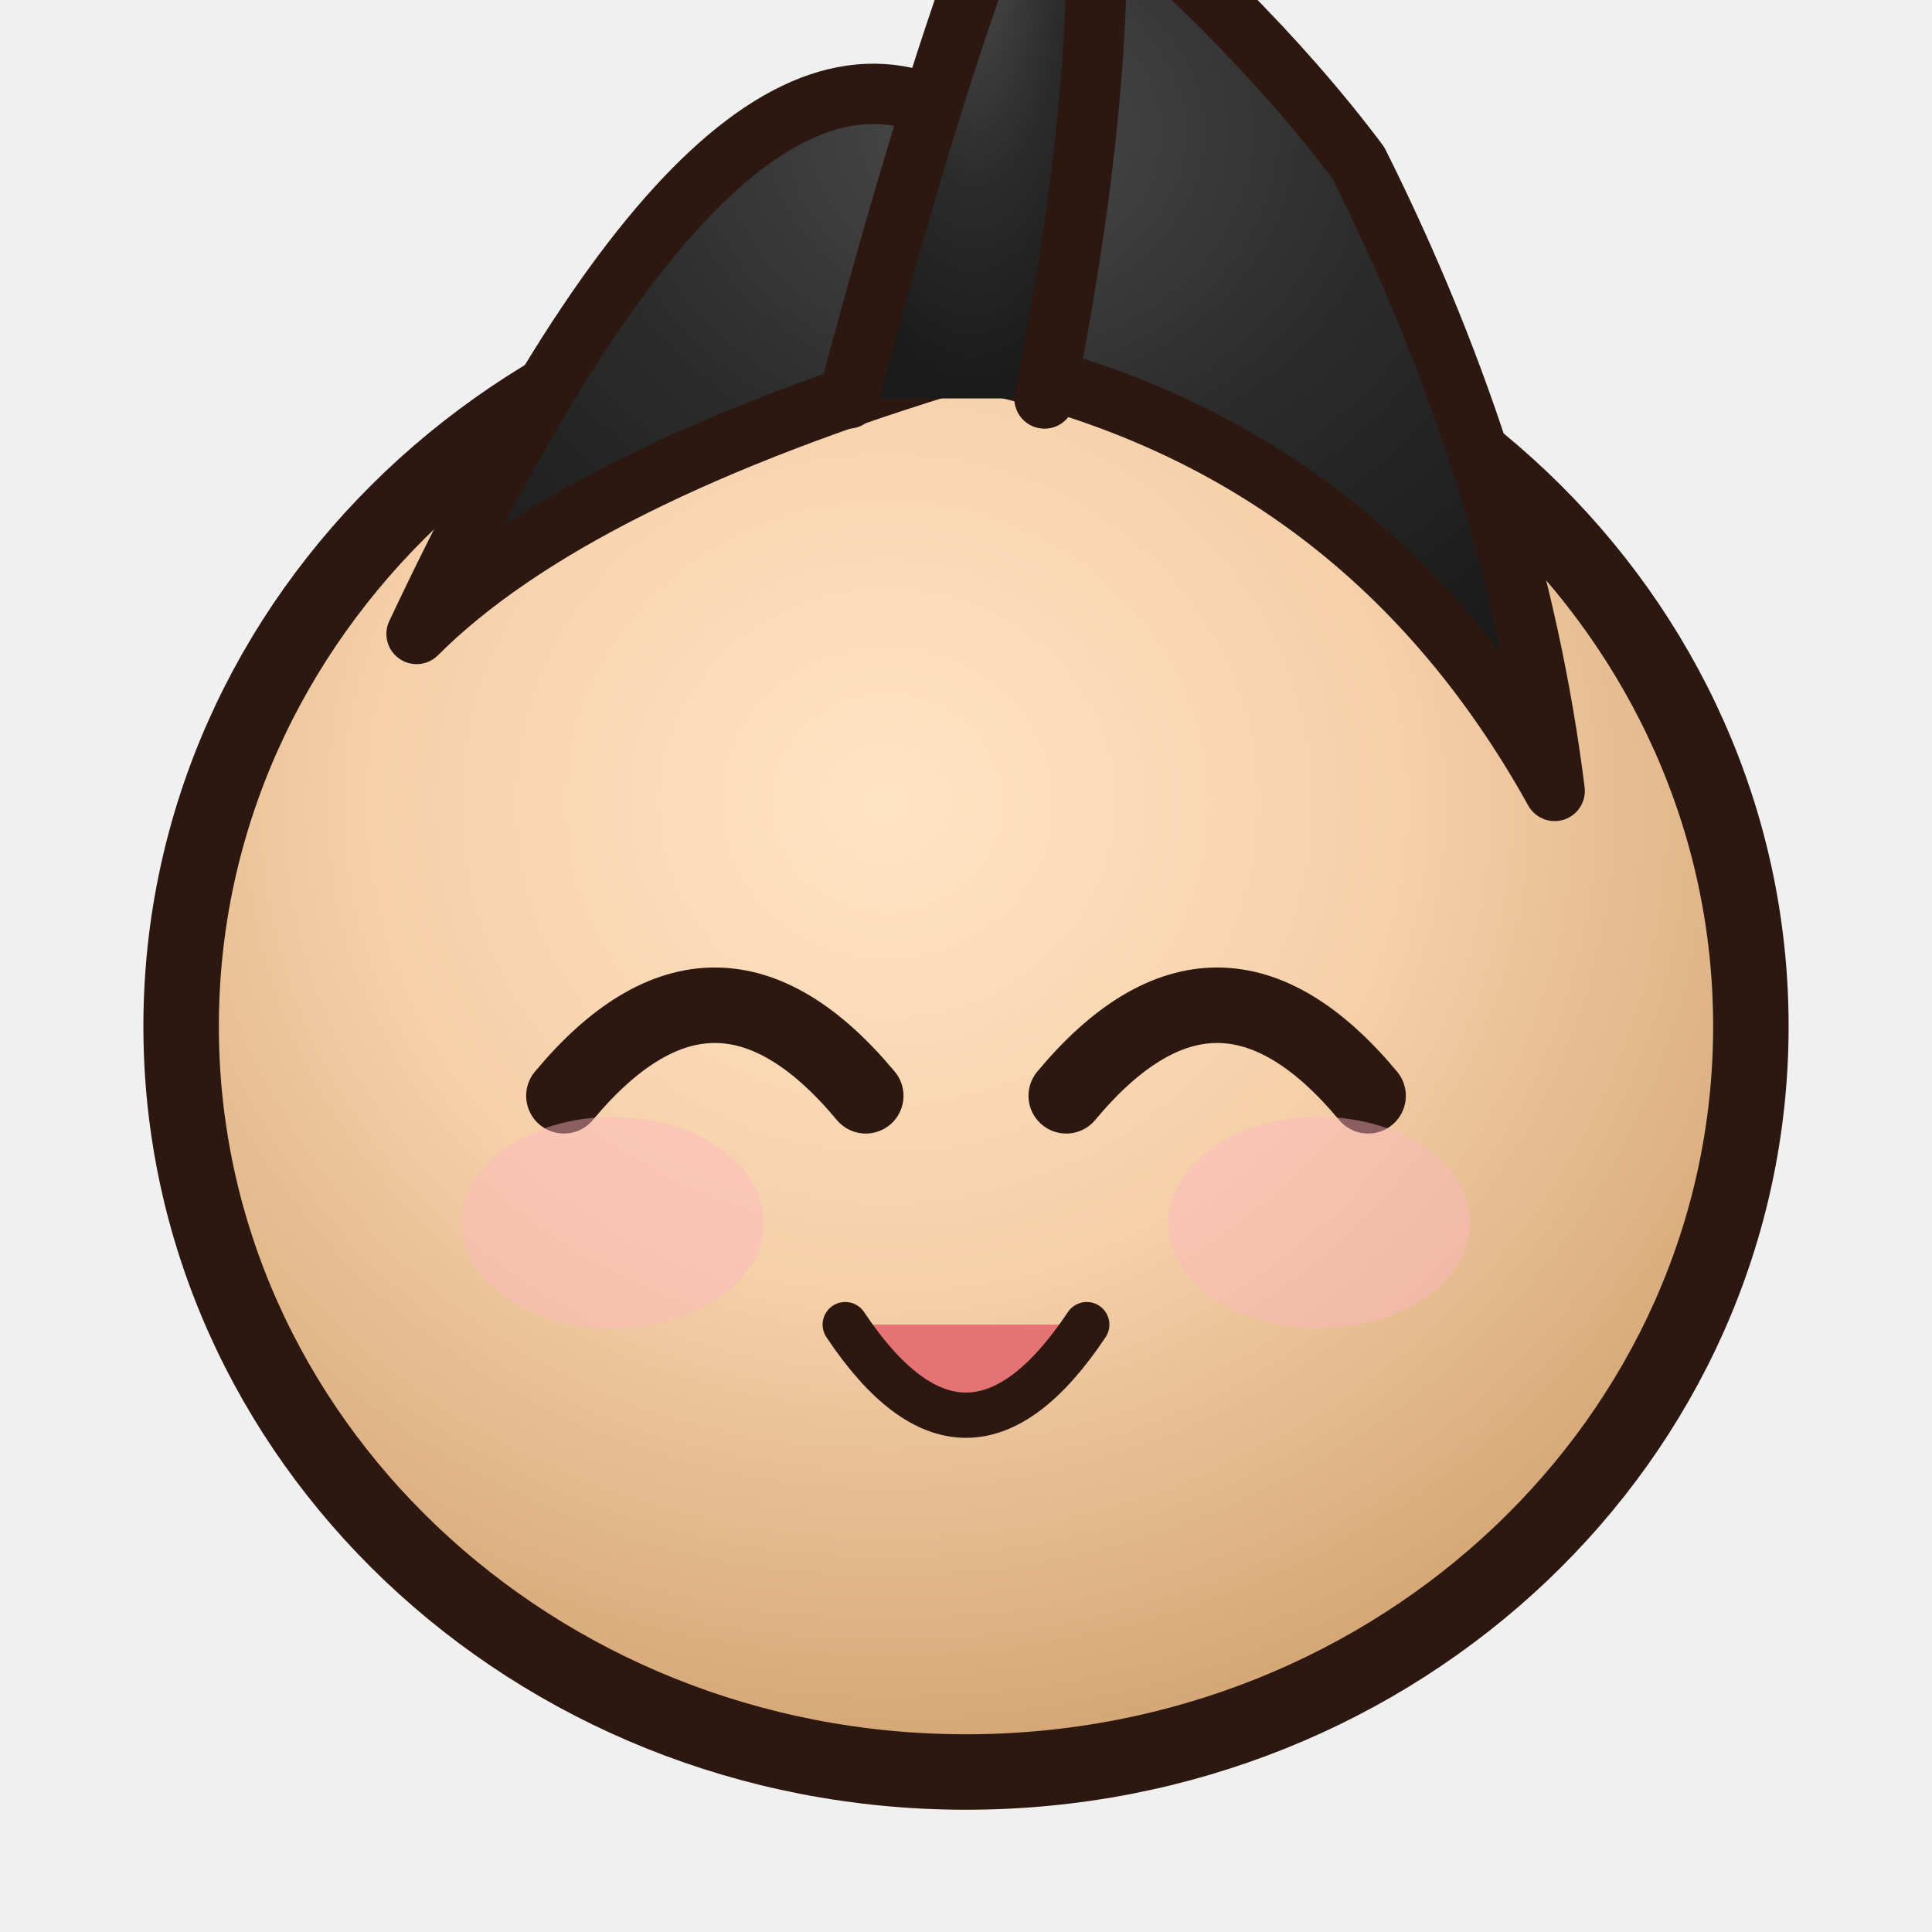
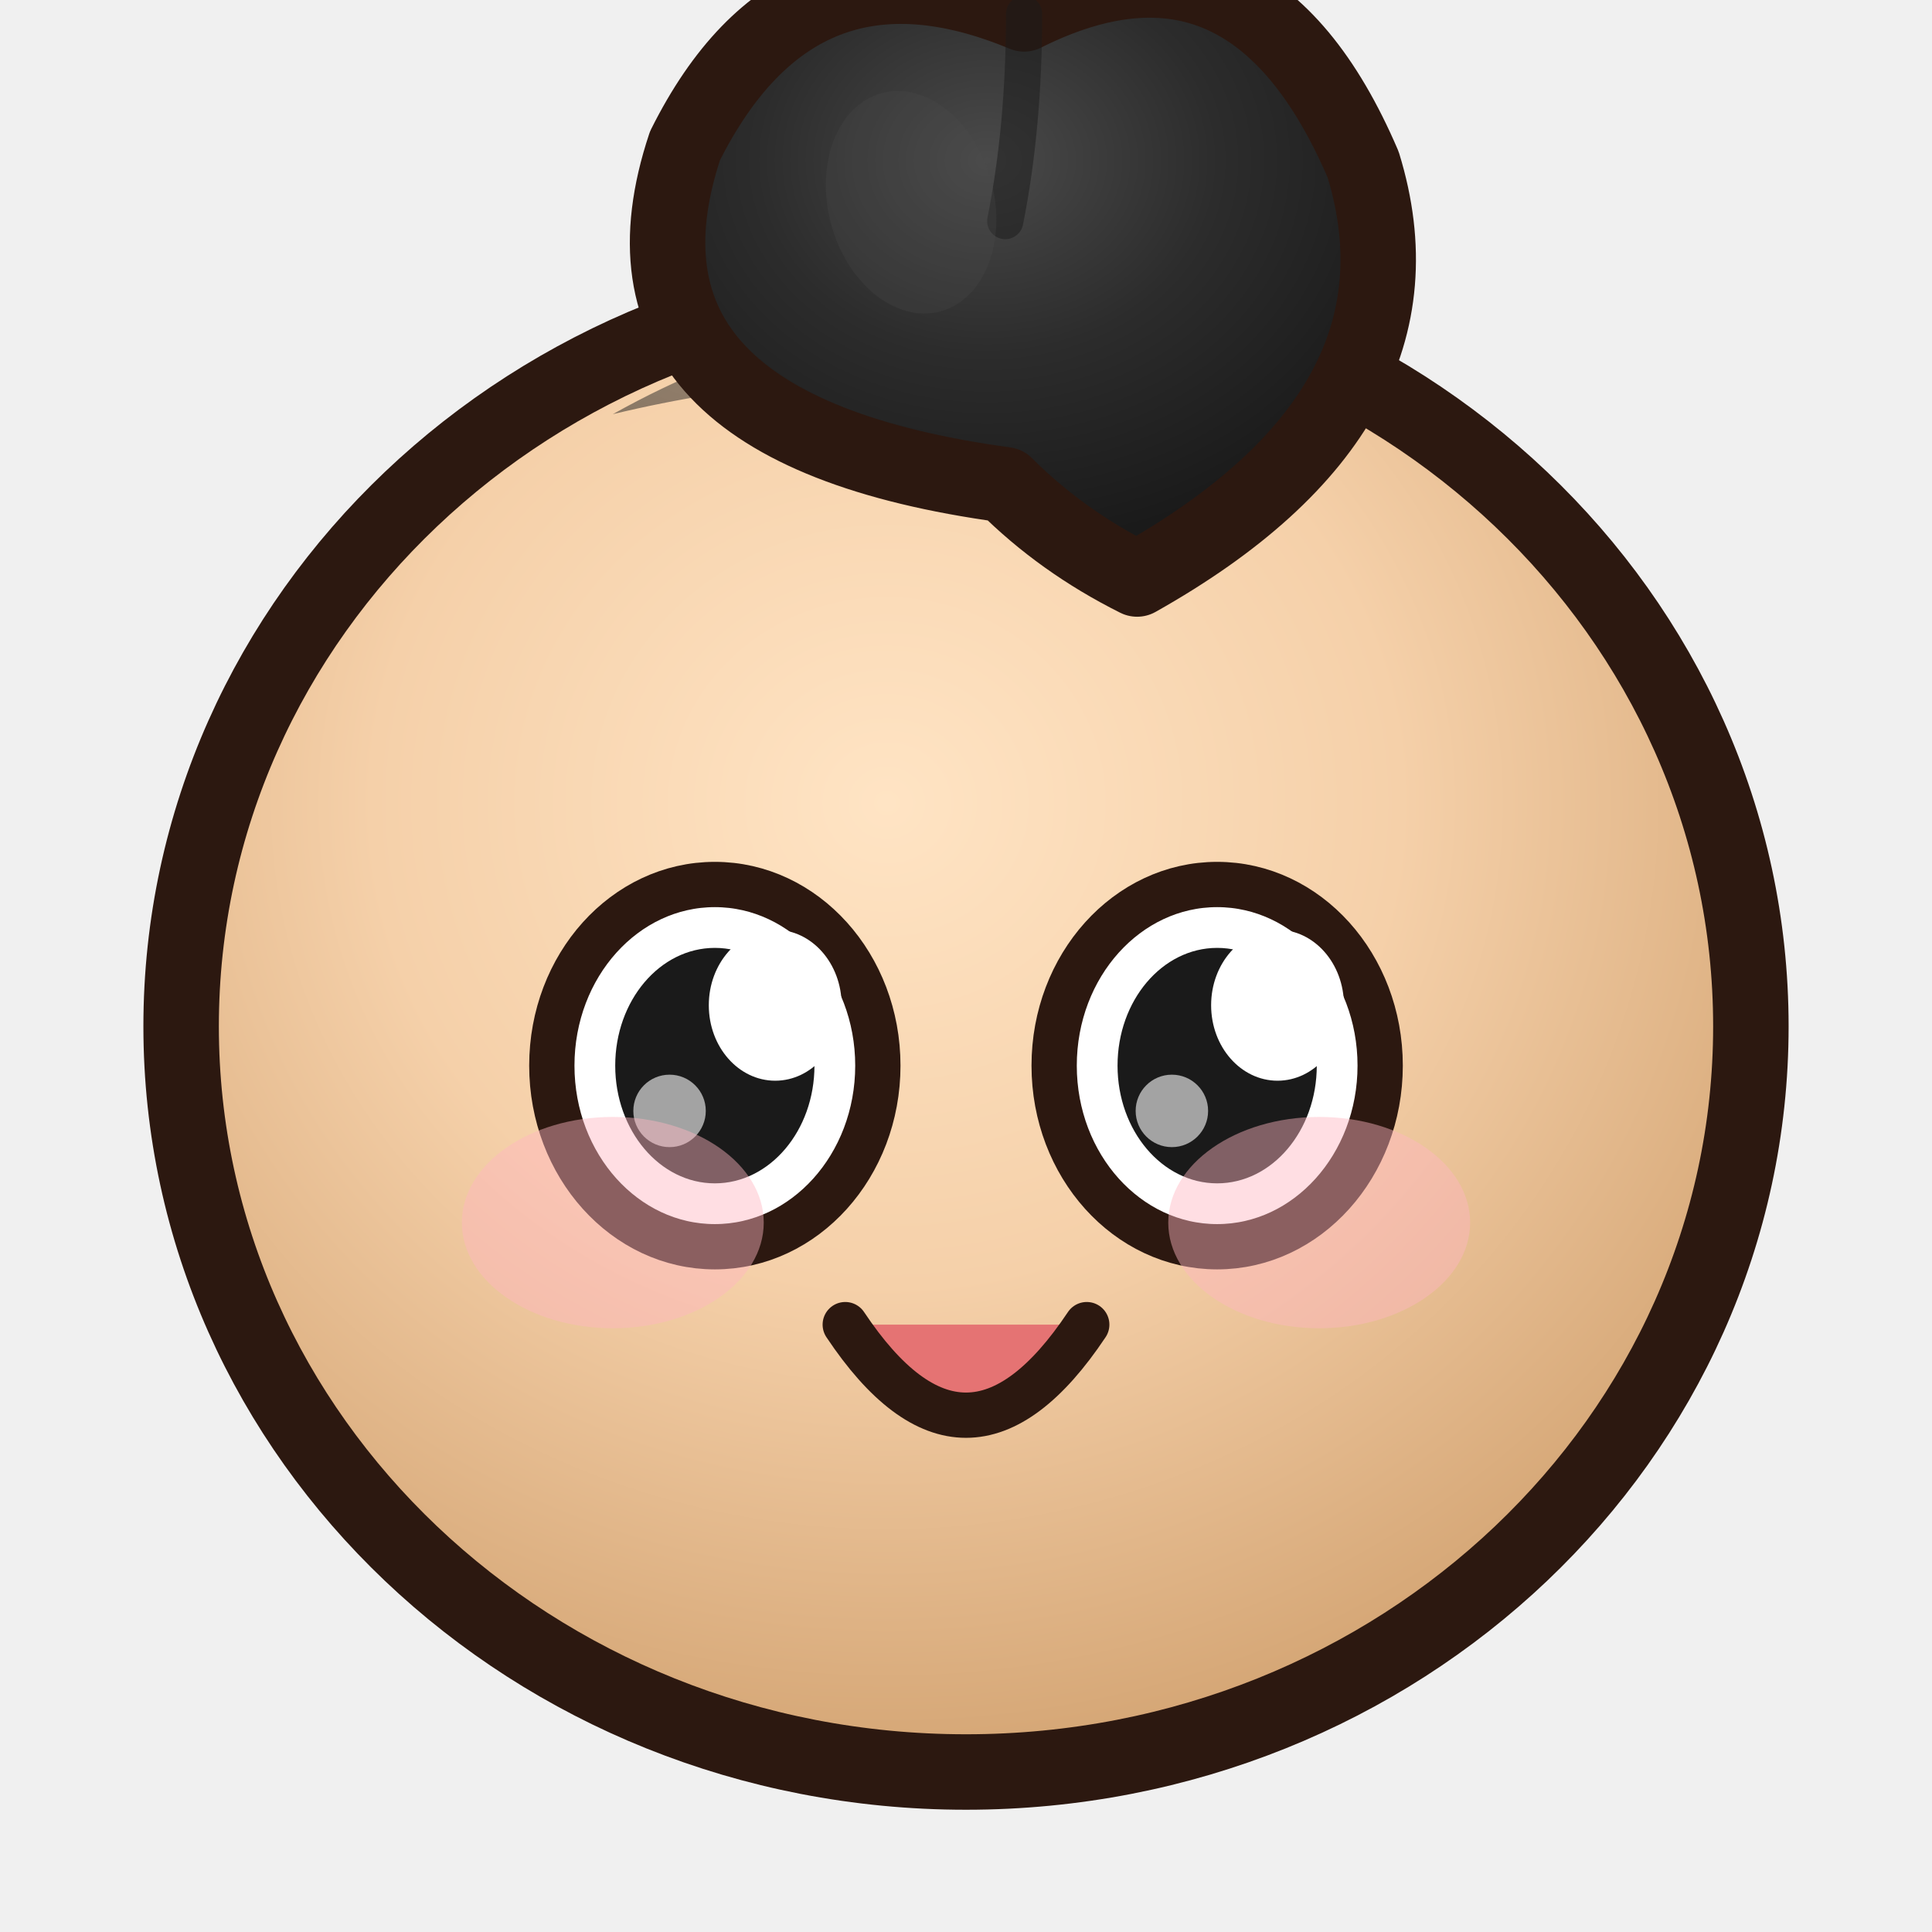
<svg xmlns="http://www.w3.org/2000/svg" viewBox="0 0 64 64" width="64" height="64" id="face_happy">
  <defs>
    <radialGradient id="headGrad" cx="45%" cy="35%" r="65%" fx="45%" fy="35%">
      <stop offset="0%" stop-color="#FFE4C4" />
      <stop offset="50%" stop-color="#F5D0A9" />
      <stop offset="100%" stop-color="#D4A574" />
    </radialGradient>
-     <radialGradient id="headGradHair" cx="50%" cy="30%" r="70%" fx="50%" fy="30%">
+     <radialGradient id="headGradHair" cx="45%" cy="30%" r="65%" fx="45%" fy="30%">
      <stop offset="0%" stop-color="#4A4A4A" />
      <stop offset="50%" stop-color="#2C2C2C" />
      <stop offset="100%" stop-color="#1A1A1A" />
    </radialGradient>
  </defs>
  <ellipse cx="32" cy="34" rx="26" ry="24.7" fill="url(#headGrad)" stroke="#2C1810" stroke-width="2.5" stroke-linecap="round" stroke-linejoin="round" />
-   <path d="M13.8 21       Q 24.2 -1.1, 32 4.1       Q 35.9 -2.4, 34.6 -5       Q 41.1 0.2, 45 5.4       Q 50.2 15.8, 51.5 26.2       Q 45 14.5, 32 11.9       Q 19 15.8, 13.8 21 Z" fill="url(#headGradHair)" stroke="#2C1810" stroke-width="2" stroke-linecap="round" stroke-linejoin="round" />
-   <path d="M28.1 13.2       Q 33.3 -6.3, 35.9 -7.6       Q 37.2 0.2, 34.6 13.2" fill="url(#headGradHair)" stroke="#2C1810" stroke-width="2" stroke-linecap="round" stroke-linejoin="round" />
-   <path d="M18.68 36.3 Q 23.68 30.3, 28.68 36.3" fill="none" stroke="#2C1810" stroke-width="2.5" stroke-linecap="round" />
-   <path d="M35.32 36.3 Q 40.32 30.3, 45.32 36.3" fill="none" stroke="#2C1810" stroke-width="2.5" stroke-linecap="round" />
+   <path d="M20.3 13.72       Q 26.8 10.08, 33.3 10.6       Q 39.8 11.12, 43.7 15.28       Q 39.8 12.68, 33.3 12.68       Q 26.8 12.16, 20.3 13.72 Z" fill="url(#headGradHair)" opacity="0.5" />
+   <path d="       M33.3 16.06       Q 19.572 14.188,         22.692 4.828       Q 26.436 -2.66,         33.924 0.46       Q 41.412 -3.284,         45.156 5.452       Q 47.652 13.564,         37.668 19.18       Q 35.172 17.932,         33.3 16.06 Z" fill="url(#headGradHair)" stroke="#2C1810" stroke-width="2.5" stroke-linecap="round" stroke-linejoin="round" />
+   <path d="M33.924 0.46       Q 33.924 4.204,         33.3 7.324" fill="none" stroke="#1A1A1A" stroke-width="1.2" stroke-linecap="round" opacity="0.5" />
+   <ellipse cx="30.18" cy="6.7" rx="2.746" ry="3.744" fill="#4A4A4A" opacity="0.25" transform="rotate(-15 30.18 6.7)" />
+   <ellipse cx="23.68" cy="35.3" rx="5.4" ry="6" fill="#FFFFFF" stroke="#2C1810" stroke-width="1.5" />
+   <ellipse cx="23.68" cy="35.3" rx="3.3" ry="3.9" fill="#1A1A1A" />
+   <ellipse cx="25.68" cy="33.3" rx="2.2" ry="2.5" fill="#FFFFFF" />
+   <ellipse cx="22.18" cy="36.8" rx="1.2" ry="1.2" fill="#FFFFFF" opacity="0.6" />
+   <ellipse cx="40.32" cy="35.3" rx="5.4" ry="6" fill="#FFFFFF" stroke="#2C1810" stroke-width="1.5" />
+   <ellipse cx="40.32" cy="35.3" rx="3.3" ry="3.9" fill="#1A1A1A" />
+   <ellipse cx="42.32" cy="33.3" rx="2.2" ry="2.5" fill="#FFFFFF" />
+   <ellipse cx="38.82" cy="36.8" rx="1.2" ry="1.2" fill="#FFFFFF" opacity="0.6" />
  <path d="M28 43.88 Q 32 49.88, 36 43.88" fill="#E57373" stroke="#2C1810" stroke-width="1.5" stroke-linecap="round" />
  <ellipse cx="20.3" cy="40.5" rx="5" ry="3.5" fill="#FFB6C1" opacity="0.45" />
  <ellipse cx="43.7" cy="40.5" rx="5" ry="3.5" fill="#FFB6C1" opacity="0.45" />
</svg>
